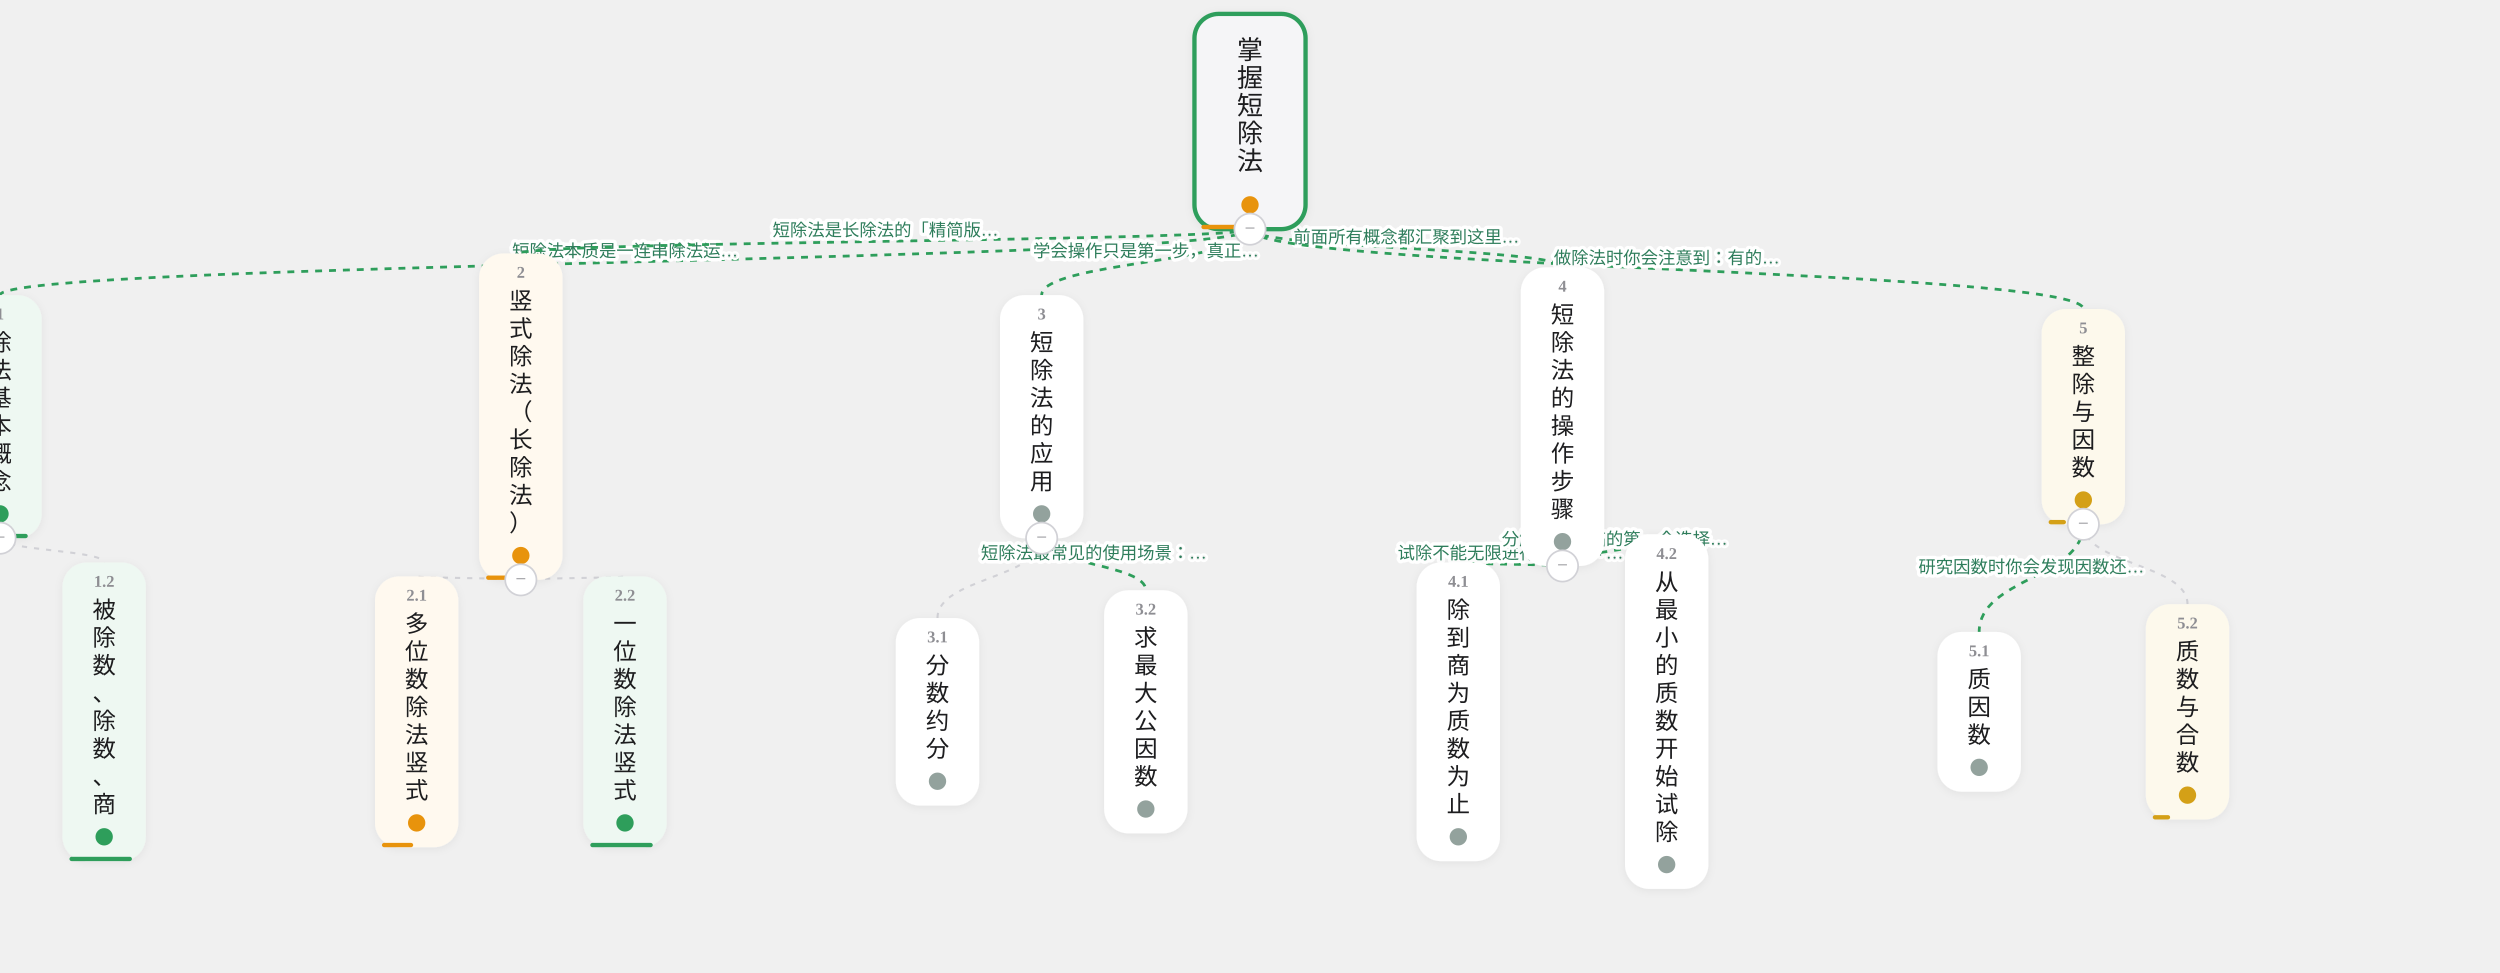
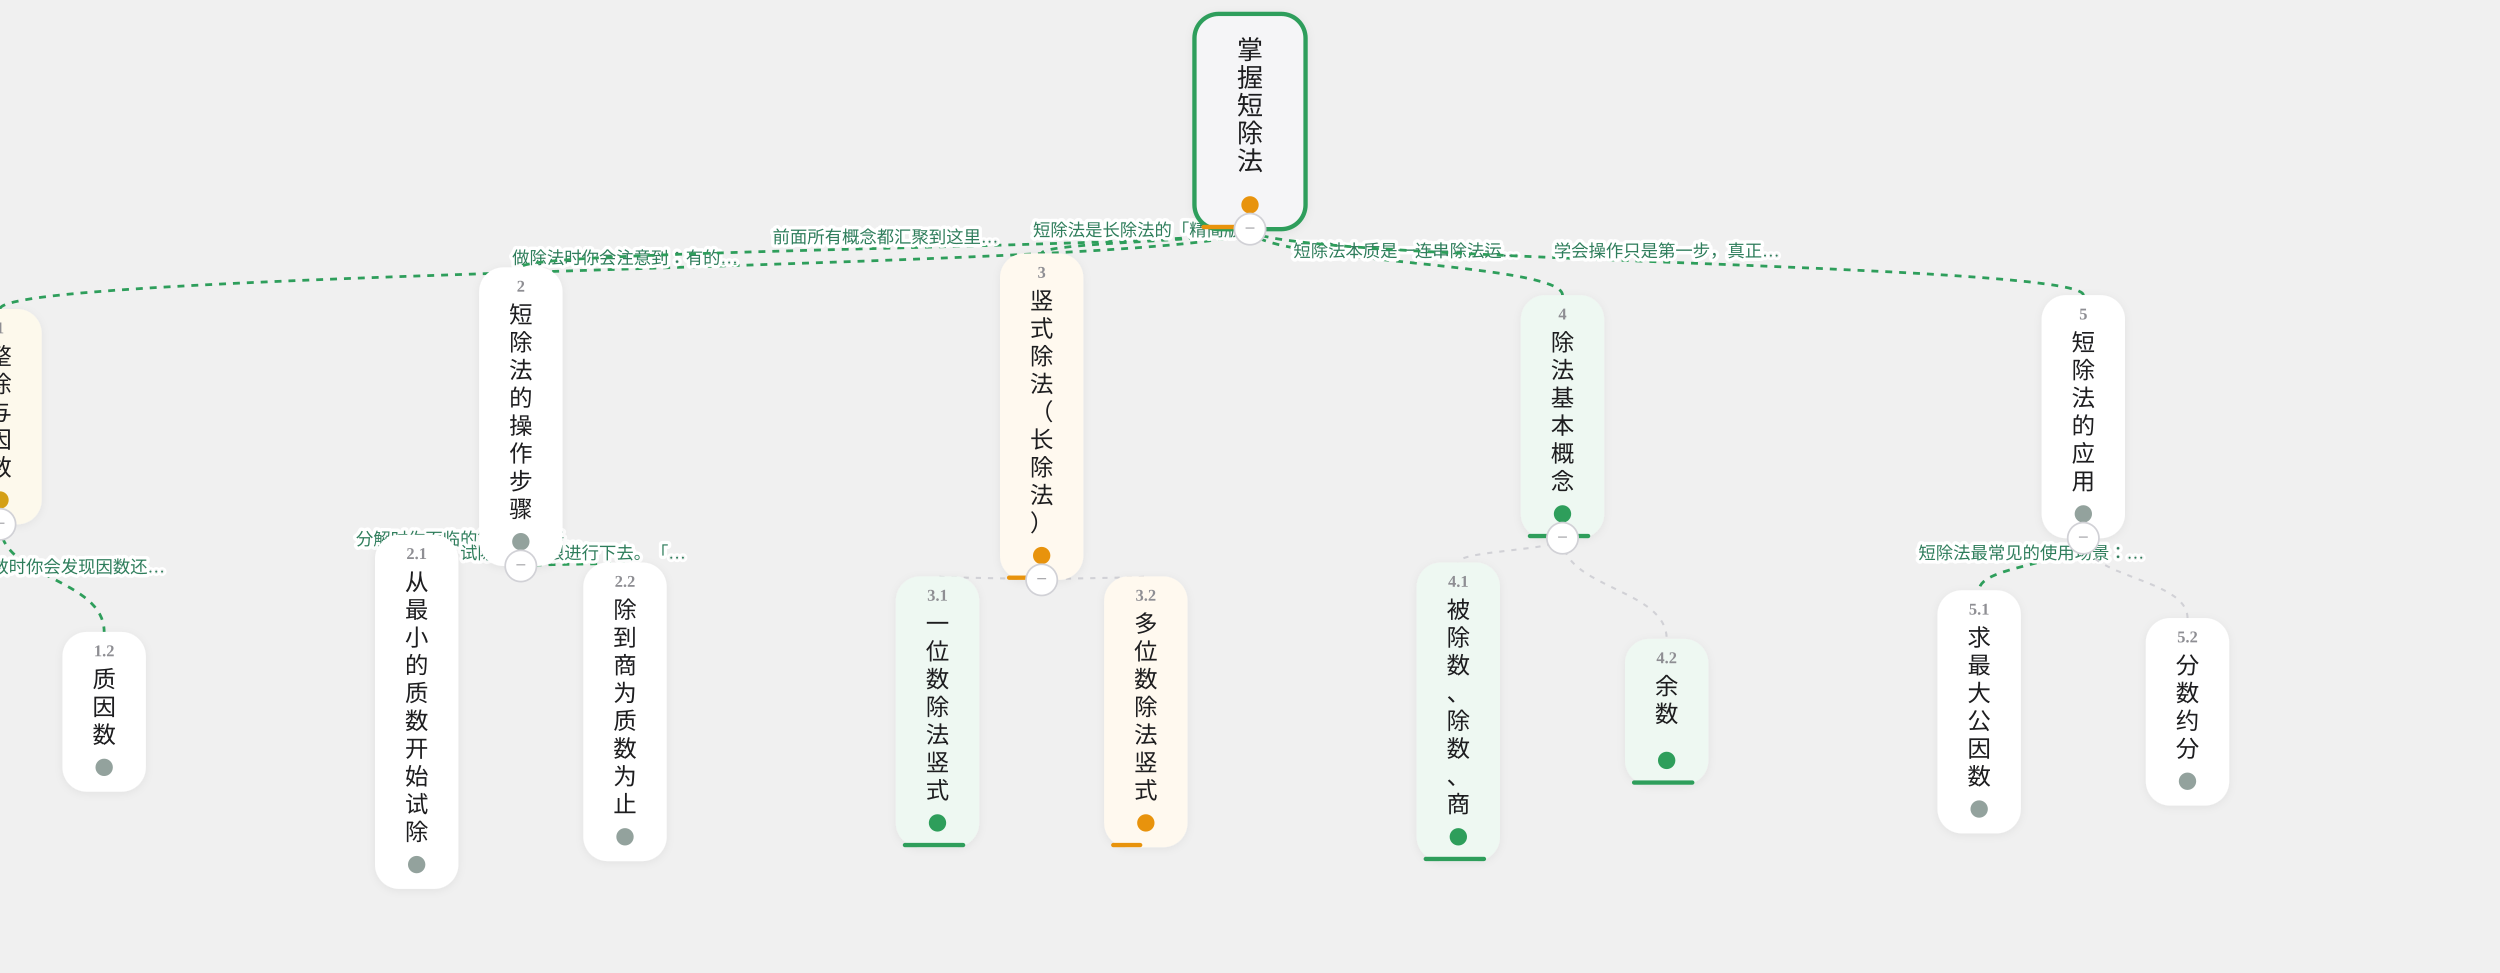
<svg xmlns="http://www.w3.org/2000/svg" id="s" viewBox="0 0 1440 560">
  <defs>
    <filter id="card-shadow" x="-40%" y="-40%" width="180%" height="180%">
      <feDropShadow dx="0" dy="1" stdDeviation="2.5" flood-color="#1e3c2d" flood-opacity="0.06" />
    </filter>
  </defs>
  <g class="zoom-group" transform="translate(840,70) scale(1)">
    <g class="content-group">
      <g class="links">
-         <path class="link lit" d="M-120,62C-120,81,-840,81,-840,100" fill="none" stroke="#2e9e5b" stroke-width="1.6" stroke-dasharray="4 4" />
-         <text class="edge-label" x="-480" y="78" text-anchor="middle" font-size="10" fill="#2e7d5b" paint-order="stroke" stroke="#ffffff" stroke-width="4" stroke-linejoin="round" style="cursor: pointer;">短除法本质是一连串除法运…</text>
-         <path class="link lit" d="M-120,62C-120,69,-540,69,-540,76" fill="none" stroke="#2e9e5b" stroke-width="1.6" stroke-dasharray="4 4" />
-         <text class="edge-label" x="-330" y="66" text-anchor="middle" font-size="10" fill="#2e7d5b" paint-order="stroke" stroke="#ffffff" stroke-width="4" stroke-linejoin="round" style="cursor: pointer;">短除法是长除法的「精简版…</text>
-         <path class="link lit" d="M-120,62C-120,81,-240,81,-240,100" fill="none" stroke="#2e9e5b" stroke-width="1.6" stroke-dasharray="4 4" />
-         <text class="edge-label" x="-180" y="78" text-anchor="middle" font-size="10" fill="#2e7d5b" paint-order="stroke" stroke="#ffffff" stroke-width="4" stroke-linejoin="round" style="cursor: pointer;">学会操作只是第一步，真正…</text>
-         <path class="link lit" d="M-120,62C-120,73,60,73,60,84" fill="none" stroke="#2e9e5b" stroke-width="1.6" stroke-dasharray="4 4" />
-         <text class="edge-label" x="-30" y="70" text-anchor="middle" font-size="10" fill="#2e7d5b" paint-order="stroke" stroke="#ffffff" stroke-width="4" stroke-linejoin="round" style="cursor: pointer;">前面所有概念都汇聚到这里…</text>
-         <path class="link lit" d="M-120,62C-120,85,360,85,360,108" fill="none" stroke="#2e9e5b" stroke-width="1.6" stroke-dasharray="4 4" />
-         <text class="edge-label" x="120" y="82" text-anchor="middle" font-size="10" fill="#2e7d5b" paint-order="stroke" stroke="#ffffff" stroke-width="4" stroke-linejoin="round" style="cursor: pointer;">做除法时你会注意到：有的…</text>
-         <path class="link" d="M-840,240C-840,269,-900,269,-900,298" fill="none" stroke="#d1d1d6" stroke-width="1.2" stroke-dasharray="3 4" />
-         <path class="link" d="M-840,240C-840,247,-780,247,-780,254" fill="none" stroke="#d1d1d6" stroke-width="1.2" stroke-dasharray="3 4" />
-         <path class="link" d="M-540,264C-540,263,-600,263,-600,262" fill="none" stroke="#d1d1d6" stroke-width="1.2" stroke-dasharray="3 4" />
-         <path class="link" d="M-540,264C-540,263,-480,263,-480,262" fill="none" stroke="#d1d1d6" stroke-width="1.2" stroke-dasharray="3 4" />
-         <path class="link" d="M-240,240C-240,263,-300,263,-300,286" fill="none" stroke="#d1d1d6" stroke-width="1.2" stroke-dasharray="3 4" />
-         <path class="link lit" d="M-240,240C-240,255,-180,255,-180,270" fill="none" stroke="#2e9e5b" stroke-width="1.6" stroke-dasharray="4 4" />
-         <text class="edge-label" x="-210" y="252" text-anchor="middle" font-size="10" fill="#2e7d5b" paint-order="stroke" stroke="#ffffff" stroke-width="4" stroke-linejoin="round" style="cursor: pointer;">短除法最常见的使用场景：…</text>
-         <path class="link lit" d="M60,256C60,255,0,255,0,254" fill="none" stroke="#2e9e5b" stroke-width="1.6" stroke-dasharray="4 4" />
-         <text class="edge-label" x="30" y="252" text-anchor="middle" font-size="10" fill="#2e7d5b" paint-order="stroke" stroke="#ffffff" stroke-width="4" stroke-linejoin="round" style="cursor: pointer;">试除不能无限进行下去。「…</text>
-         <path class="link lit" d="M60,256C60,247,120,247,120,238" fill="none" stroke="#2e9e5b" stroke-width="1.6" stroke-dasharray="4 4" />
-         <text class="edge-label" x="90" y="244" text-anchor="middle" font-size="10" fill="#2e7d5b" paint-order="stroke" stroke="#ffffff" stroke-width="4" stroke-linejoin="round" style="cursor: pointer;">分解时你面临的第一个选择…</text>
-         <path class="link lit" d="M360,232C360,263,300,263,300,294" fill="none" stroke="#2e9e5b" stroke-width="1.6" stroke-dasharray="4 4" />
-         <text class="edge-label" x="330" y="260" text-anchor="middle" font-size="10" fill="#2e7d5b" paint-order="stroke" stroke="#ffffff" stroke-width="4" stroke-linejoin="round" style="cursor: pointer;">研究因数时你会发现因数还…</text>
-         <path class="link" d="M360,232C360,255,420,255,420,278" fill="none" stroke="#d1d1d6" stroke-width="1.2" stroke-dasharray="3 4" />
+         <path class="link lit" d="M-120,62C-120,85,-840,85,-840,108" fill="none" stroke="#2e9e5b" stroke-width="1.6" stroke-dasharray="4 4" />
+         <text class="edge-label" x="-480" y="82" text-anchor="middle" font-size="10" fill="#2e7d5b" paint-order="stroke" stroke="#ffffff" stroke-width="4" stroke-linejoin="round" style="cursor: pointer;">做除法时你会注意到：有的…</text>
+         <path class="link lit" d="M-120,62C-120,73,-540,73,-540,84" fill="none" stroke="#2e9e5b" stroke-width="1.6" stroke-dasharray="4 4" />
+         <text class="edge-label" x="-330" y="70" text-anchor="middle" font-size="10" fill="#2e7d5b" paint-order="stroke" stroke="#ffffff" stroke-width="4" stroke-linejoin="round" style="cursor: pointer;">前面所有概念都汇聚到这里…</text>
+         <path class="link lit" d="M-120,62C-120,69,-240,69,-240,76" fill="none" stroke="#2e9e5b" stroke-width="1.6" stroke-dasharray="4 4" />
+         <text class="edge-label" x="-180" y="66" text-anchor="middle" font-size="10" fill="#2e7d5b" paint-order="stroke" stroke="#ffffff" stroke-width="4" stroke-linejoin="round" style="cursor: pointer;">短除法是长除法的「精简版…</text>
+         <path class="link lit" d="M-120,62C-120,81,60,81,60,100" fill="none" stroke="#2e9e5b" stroke-width="1.6" stroke-dasharray="4 4" />
+         <text class="edge-label" x="-30" y="78" text-anchor="middle" font-size="10" fill="#2e7d5b" paint-order="stroke" stroke="#ffffff" stroke-width="4" stroke-linejoin="round" style="cursor: pointer;">短除法本质是一连串除法运…</text>
+         <path class="link lit" d="M-120,62C-120,81,360,81,360,100" fill="none" stroke="#2e9e5b" stroke-width="1.6" stroke-dasharray="4 4" />
+         <text class="edge-label" x="120" y="78" text-anchor="middle" font-size="10" fill="#2e7d5b" paint-order="stroke" stroke="#ffffff" stroke-width="4" stroke-linejoin="round" style="cursor: pointer;">学会操作只是第一步，真正…</text>
+         <path class="link" d="M-840,232C-840,255,-900,255,-900,278" fill="none" stroke="#d1d1d6" stroke-width="1.2" stroke-dasharray="3 4" />
+         <path class="link lit" d="M-840,232C-840,263,-780,263,-780,294" fill="none" stroke="#2e9e5b" stroke-width="1.6" stroke-dasharray="4 4" />
+         <text class="edge-label" x="-810" y="260" text-anchor="middle" font-size="10" fill="#2e7d5b" paint-order="stroke" stroke="#ffffff" stroke-width="4" stroke-linejoin="round" style="cursor: pointer;">研究因数时你会发现因数还…</text>
+         <path class="link lit" d="M-540,256C-540,247,-600,247,-600,238" fill="none" stroke="#2e9e5b" stroke-width="1.6" stroke-dasharray="4 4" />
+         <text class="edge-label" x="-570" y="244" text-anchor="middle" font-size="10" fill="#2e7d5b" paint-order="stroke" stroke="#ffffff" stroke-width="4" stroke-linejoin="round" style="cursor: pointer;">分解时你面临的第一个选择…</text>
+         <path class="link lit" d="M-540,256C-540,255,-480,255,-480,254" fill="none" stroke="#2e9e5b" stroke-width="1.6" stroke-dasharray="4 4" />
+         <text class="edge-label" x="-510" y="252" text-anchor="middle" font-size="10" fill="#2e7d5b" paint-order="stroke" stroke="#ffffff" stroke-width="4" stroke-linejoin="round" style="cursor: pointer;">试除不能无限进行下去。「…</text>
+         <path class="link" d="M-240,264C-240,263,-300,263,-300,262" fill="none" stroke="#d1d1d6" stroke-width="1.2" stroke-dasharray="3 4" />
+         <path class="link" d="M-240,264C-240,263,-180,263,-180,262" fill="none" stroke="#d1d1d6" stroke-width="1.2" stroke-dasharray="3 4" />
+         <path class="link" d="M60,240C60,247,0,247,0,254" fill="none" stroke="#d1d1d6" stroke-width="1.2" stroke-dasharray="3 4" />
+         <path class="link" d="M60,240C60,269,120,269,120,298" fill="none" stroke="#d1d1d6" stroke-width="1.2" stroke-dasharray="3 4" />
+         <path class="link lit" d="M360,240C360,255,300,255,300,270" fill="none" stroke="#2e9e5b" stroke-width="1.6" stroke-dasharray="4 4" />
+         <text class="edge-label" x="330" y="252" text-anchor="middle" font-size="10" fill="#2e7d5b" paint-order="stroke" stroke="#ffffff" stroke-width="4" stroke-linejoin="round" style="cursor: pointer;">短除法最常见的使用场景：…</text>
+         <path class="link" d="M360,240C360,263,420,263,420,286" fill="none" stroke="#d1d1d6" stroke-width="1.2" stroke-dasharray="3 4" />
      </g>
      <g class="nodes">
        <g class="node" data-depth="0" transform="translate(-120,0)">
          <rect x="-32" y="-62" width="64" height="124" rx="14" fill="#f5f5f7" stroke="#2e9e5b" stroke-width="2.5" filter="url(#card-shadow)" style="cursor: pointer;" />
          <text x="0" y="-36" text-anchor="middle" font-size="15" font-weight="500" fill="#1d1d1f">掌</text>
          <text x="0" y="-20" text-anchor="middle" font-size="15" font-weight="500" fill="#1d1d1f">握</text>
          <text x="0" y="-4" text-anchor="middle" font-size="15" font-weight="500" fill="#1d1d1f">短</text>
          <text x="0" y="12" text-anchor="middle" font-size="15" font-weight="500" fill="#1d1d1f">除</text>
          <text x="0" y="28" text-anchor="middle" font-size="15" font-weight="500" fill="#1d1d1f">法</text>
          <circle class="state-dot" cx="0" cy="48" r="5" fill="#e8930c" />
          <rect class="mastery-bar" x="-28" y="59.5" width="25.2" height="2.5" rx="1.25" fill="#e8930c" />
          <circle class="collapse-toggle" cx="0" cy="62" r="9" fill="#ffffff" stroke="#d1d1d6" style="cursor: pointer;" />
          <text x="0" y="65" text-anchor="middle" font-size="11" fill="#8e8e93" style="cursor: pointer;">−</text>
        </g>
        <g class="node" data-depth="1" transform="translate(-840,170)">
-           <rect x="-24" y="-70" width="48" height="140" rx="14" fill="#eef8f2" stroke="none" stroke-width="0" filter="url(#card-shadow)" style="cursor: pointer;" />
-           <text x="0" y="-56" text-anchor="middle" font-size="9.5" font-weight="600" fill="#8e8e93">1</text>
+           <rect x="-24" y="-62" width="48" height="124" rx="14" fill="#fdf9ec" stroke="none" stroke-width="0" filter="url(#card-shadow)" style="cursor: pointer;" />
+           <text x="0" y="-48" text-anchor="middle" font-size="9.5" font-weight="600" fill="#8e8e93">1</text>
+           <text x="0" y="-30" text-anchor="middle" font-size="13.5" font-weight="500" fill="#1d1d1f">整</text>
+           <text x="0" y="-14" text-anchor="middle" font-size="13.5" font-weight="500" fill="#1d1d1f">除</text>
+           <text x="0" y="2" text-anchor="middle" font-size="13.5" font-weight="500" fill="#1d1d1f">与</text>
+           <text x="0" y="18" text-anchor="middle" font-size="13.5" font-weight="500" fill="#1d1d1f">因</text>
+           <text x="0" y="34" text-anchor="middle" font-size="13.5" font-weight="500" fill="#1d1d1f">数</text>
+           <circle class="state-dot" cx="0" cy="48" r="5" fill="#d4a017" />
+           <rect class="mastery-bar" x="-20" y="59.5" width="10" height="2.5" rx="1.25" fill="#d4a017" />
+           <circle class="collapse-toggle" cx="0" cy="62" r="9" fill="#ffffff" stroke="#d1d1d6" style="cursor: pointer;" />
+           <text x="0" y="65" text-anchor="middle" font-size="11" fill="#8e8e93" style="cursor: pointer;">−</text>
+         </g>
+         <g class="node" data-depth="1" transform="translate(-540,170)">
+           <rect x="-24" y="-86" width="48" height="172" rx="14" fill="#ffffff" stroke="none" stroke-width="0" filter="url(#card-shadow)" style="cursor: pointer;" />
+           <text x="0" y="-72" text-anchor="middle" font-size="9.5" font-weight="600" fill="#8e8e93">2</text>
+           <text x="0" y="-54" text-anchor="middle" font-size="13.5" font-weight="500" fill="#1d1d1f">短</text>
          <text x="0" y="-38" text-anchor="middle" font-size="13.5" font-weight="500" fill="#1d1d1f">除</text>
          <text x="0" y="-22" text-anchor="middle" font-size="13.5" font-weight="500" fill="#1d1d1f">法</text>
-           <text x="0" y="-6" text-anchor="middle" font-size="13.5" font-weight="500" fill="#1d1d1f">基</text>
-           <text x="0" y="10" text-anchor="middle" font-size="13.5" font-weight="500" fill="#1d1d1f">本</text>
-           <text x="0" y="26" text-anchor="middle" font-size="13.5" font-weight="500" fill="#1d1d1f">概</text>
-           <text x="0" y="42" text-anchor="middle" font-size="13.5" font-weight="500" fill="#1d1d1f">念</text>
-           <circle class="state-dot" cx="0" cy="56" r="5" fill="#2e9e5b" />
-           <rect class="mastery-bar" x="-20" y="67.5" width="36" height="2.5" rx="1.25" fill="#2e9e5b" />
-           <circle class="collapse-toggle" cx="0" cy="70" r="9" fill="#ffffff" stroke="#d1d1d6" style="cursor: pointer;" />
-           <text x="0" y="73" text-anchor="middle" font-size="11" fill="#8e8e93" style="cursor: pointer;">−</text>
-         </g>
-         <g class="node" data-depth="1" transform="translate(-540,170)">
+           <text x="0" y="-6" text-anchor="middle" font-size="13.5" font-weight="500" fill="#1d1d1f">的</text>
+           <text x="0" y="10" text-anchor="middle" font-size="13.5" font-weight="500" fill="#1d1d1f">操</text>
+           <text x="0" y="26" text-anchor="middle" font-size="13.5" font-weight="500" fill="#1d1d1f">作</text>
+           <text x="0" y="42" text-anchor="middle" font-size="13.5" font-weight="500" fill="#1d1d1f">步</text>
+           <text x="0" y="58" text-anchor="middle" font-size="13.5" font-weight="500" fill="#1d1d1f">骤</text>
+           <circle class="state-dot" cx="0" cy="72" r="5" fill="#93a29d" />
+           <rect class="mastery-bar" x="-20" y="83.5" width="0" height="2.5" rx="1.25" fill="#93a29d" />
+           <circle class="collapse-toggle" cx="0" cy="86" r="9" fill="#ffffff" stroke="#d1d1d6" style="cursor: pointer;" />
+           <text x="0" y="89" text-anchor="middle" font-size="11" fill="#8e8e93" style="cursor: pointer;">−</text>
+         </g>
+         <g class="node" data-depth="1" transform="translate(-240,170)">
          <rect x="-24" y="-94" width="48" height="188" rx="14" fill="#fff9ef" stroke="none" stroke-width="0" filter="url(#card-shadow)" style="cursor: pointer;" />
-           <text x="0" y="-80" text-anchor="middle" font-size="9.5" font-weight="600" fill="#8e8e93">2</text>
+           <text x="0" y="-80" text-anchor="middle" font-size="9.5" font-weight="600" fill="#8e8e93">3</text>
          <text x="0" y="-62" text-anchor="middle" font-size="13.5" font-weight="500" fill="#1d1d1f">竖</text>
          <text x="0" y="-46" text-anchor="middle" font-size="13.5" font-weight="500" fill="#1d1d1f">式</text>
          <text x="0" y="-30" text-anchor="middle" font-size="13.5" font-weight="500" fill="#1d1d1f">除</text>
          <text x="0" y="-14" text-anchor="middle" font-size="13.5" font-weight="500" fill="#1d1d1f">法</text>
          <text x="0" y="2" text-anchor="middle" font-size="13.5" font-weight="500" fill="#1d1d1f">（</text>
          <text x="0" y="18" text-anchor="middle" font-size="13.5" font-weight="500" fill="#1d1d1f">长</text>
          <text x="0" y="34" text-anchor="middle" font-size="13.5" font-weight="500" fill="#1d1d1f">除</text>
          <text x="0" y="50" text-anchor="middle" font-size="13.5" font-weight="500" fill="#1d1d1f">法</text>
          <text x="0" y="66" text-anchor="middle" font-size="13.5" font-weight="500" fill="#1d1d1f">）</text>
          <circle class="state-dot" cx="0" cy="80" r="5" fill="#e8930c" />
          <rect class="mastery-bar" x="-20" y="91.5" width="18" height="2.5" rx="1.25" fill="#e8930c" />
          <circle class="collapse-toggle" cx="0" cy="94" r="9" fill="#ffffff" stroke="#d1d1d6" style="cursor: pointer;" />
          <text x="0" y="97" text-anchor="middle" font-size="11" fill="#8e8e93" style="cursor: pointer;">−</text>
        </g>
-         <g class="node" data-depth="1" transform="translate(-240,170)">
+         <g class="node" data-depth="1" transform="translate(60,170)">
+           <rect x="-24" y="-70" width="48" height="140" rx="14" fill="#eef8f2" stroke="none" stroke-width="0" filter="url(#card-shadow)" style="cursor: pointer;" />
+           <text x="0" y="-56" text-anchor="middle" font-size="9.5" font-weight="600" fill="#8e8e93">4</text>
+           <text x="0" y="-38" text-anchor="middle" font-size="13.5" font-weight="500" fill="#1d1d1f">除</text>
+           <text x="0" y="-22" text-anchor="middle" font-size="13.5" font-weight="500" fill="#1d1d1f">法</text>
+           <text x="0" y="-6" text-anchor="middle" font-size="13.5" font-weight="500" fill="#1d1d1f">基</text>
+           <text x="0" y="10" text-anchor="middle" font-size="13.5" font-weight="500" fill="#1d1d1f">本</text>
+           <text x="0" y="26" text-anchor="middle" font-size="13.5" font-weight="500" fill="#1d1d1f">概</text>
+           <text x="0" y="42" text-anchor="middle" font-size="13.5" font-weight="500" fill="#1d1d1f">念</text>
+           <circle class="state-dot" cx="0" cy="56" r="5" fill="#2e9e5b" />
+           <rect class="mastery-bar" x="-20" y="67.5" width="36" height="2.5" rx="1.25" fill="#2e9e5b" />
+           <circle class="collapse-toggle" cx="0" cy="70" r="9" fill="#ffffff" stroke="#d1d1d6" style="cursor: pointer;" />
+           <text x="0" y="73" text-anchor="middle" font-size="11" fill="#8e8e93" style="cursor: pointer;">−</text>
+         </g>
+         <g class="node" data-depth="1" transform="translate(360,170)">
          <rect x="-24" y="-70" width="48" height="140" rx="14" fill="#ffffff" stroke="none" stroke-width="0" filter="url(#card-shadow)" style="cursor: pointer;" />
-           <text x="0" y="-56" text-anchor="middle" font-size="9.5" font-weight="600" fill="#8e8e93">3</text>
+           <text x="0" y="-56" text-anchor="middle" font-size="9.5" font-weight="600" fill="#8e8e93">5</text>
          <text x="0" y="-38" text-anchor="middle" font-size="13.5" font-weight="500" fill="#1d1d1f">短</text>
          <text x="0" y="-22" text-anchor="middle" font-size="13.5" font-weight="500" fill="#1d1d1f">除</text>
          <text x="0" y="-6" text-anchor="middle" font-size="13.5" font-weight="500" fill="#1d1d1f">法</text>
          <text x="0" y="10" text-anchor="middle" font-size="13.5" font-weight="500" fill="#1d1d1f">的</text>
          <text x="0" y="26" text-anchor="middle" font-size="13.5" font-weight="500" fill="#1d1d1f">应</text>
          <text x="0" y="42" text-anchor="middle" font-size="13.5" font-weight="500" fill="#1d1d1f">用</text>
          <circle class="state-dot" cx="0" cy="56" r="5" fill="#93a29d" />
          <rect class="mastery-bar" x="-20" y="67.5" width="0" height="2.5" rx="1.25" fill="#93a29d" />
          <circle class="collapse-toggle" cx="0" cy="70" r="9" fill="#ffffff" stroke="#d1d1d6" style="cursor: pointer;" />
          <text x="0" y="73" text-anchor="middle" font-size="11" fill="#8e8e93" style="cursor: pointer;">−</text>
        </g>
-         <g class="node" data-depth="1" transform="translate(60,170)">
-           <rect x="-24" y="-86" width="48" height="172" rx="14" fill="#ffffff" stroke="none" stroke-width="0" filter="url(#card-shadow)" style="cursor: pointer;" />
-           <text x="0" y="-72" text-anchor="middle" font-size="9.5" font-weight="600" fill="#8e8e93">4</text>
-           <text x="0" y="-54" text-anchor="middle" font-size="13.5" font-weight="500" fill="#1d1d1f">短</text>
-           <text x="0" y="-38" text-anchor="middle" font-size="13.5" font-weight="500" fill="#1d1d1f">除</text>
-           <text x="0" y="-22" text-anchor="middle" font-size="13.5" font-weight="500" fill="#1d1d1f">法</text>
-           <text x="0" y="-6" text-anchor="middle" font-size="13.5" font-weight="500" fill="#1d1d1f">的</text>
-           <text x="0" y="10" text-anchor="middle" font-size="13.5" font-weight="500" fill="#1d1d1f">操</text>
-           <text x="0" y="26" text-anchor="middle" font-size="13.5" font-weight="500" fill="#1d1d1f">作</text>
-           <text x="0" y="42" text-anchor="middle" font-size="13.5" font-weight="500" fill="#1d1d1f">步</text>
-           <text x="0" y="58" text-anchor="middle" font-size="13.5" font-weight="500" fill="#1d1d1f">骤</text>
-           <circle class="state-dot" cx="0" cy="72" r="5" fill="#93a29d" />
-           <rect class="mastery-bar" x="-20" y="83.5" width="0" height="2.5" rx="1.25" fill="#93a29d" />
-           <circle class="collapse-toggle" cx="0" cy="86" r="9" fill="#ffffff" stroke="#d1d1d6" style="cursor: pointer;" />
-           <text x="0" y="89" text-anchor="middle" font-size="11" fill="#8e8e93" style="cursor: pointer;">−</text>
-         </g>
-         <g class="node" data-depth="1" transform="translate(360,170)">
+         <g class="node" data-depth="2" transform="translate(-900,340)">
          <rect x="-24" y="-62" width="48" height="124" rx="14" fill="#fdf9ec" stroke="none" stroke-width="0" filter="url(#card-shadow)" style="cursor: pointer;" />
-           <text x="0" y="-48" text-anchor="middle" font-size="9.5" font-weight="600" fill="#8e8e93">5</text>
-           <text x="0" y="-30" text-anchor="middle" font-size="13.5" font-weight="500" fill="#1d1d1f">整</text>
-           <text x="0" y="-14" text-anchor="middle" font-size="13.5" font-weight="500" fill="#1d1d1f">除</text>
+           <text x="0" y="-48" text-anchor="middle" font-size="9.5" font-weight="600" fill="#8e8e93">1.1</text>
+           <text x="0" y="-30" text-anchor="middle" font-size="13.5" font-weight="500" fill="#1d1d1f">质</text>
+           <text x="0" y="-14" text-anchor="middle" font-size="13.5" font-weight="500" fill="#1d1d1f">数</text>
          <text x="0" y="2" text-anchor="middle" font-size="13.5" font-weight="500" fill="#1d1d1f">与</text>
-           <text x="0" y="18" text-anchor="middle" font-size="13.5" font-weight="500" fill="#1d1d1f">因</text>
+           <text x="0" y="18" text-anchor="middle" font-size="13.5" font-weight="500" fill="#1d1d1f">合</text>
          <text x="0" y="34" text-anchor="middle" font-size="13.5" font-weight="500" fill="#1d1d1f">数</text>
          <circle class="state-dot" cx="0" cy="48" r="5" fill="#d4a017" />
          <rect class="mastery-bar" x="-20" y="59.5" width="10" height="2.5" rx="1.25" fill="#d4a017" />
-           <circle class="collapse-toggle" cx="0" cy="62" r="9" fill="#ffffff" stroke="#d1d1d6" style="cursor: pointer;" />
-           <text x="0" y="65" text-anchor="middle" font-size="11" fill="#8e8e93" style="cursor: pointer;">−</text>
-         </g>
-         <g class="node" data-depth="2" transform="translate(-900,340)">
-           <rect x="-24" y="-42" width="48" height="84" rx="14" fill="#eef8f2" stroke="none" stroke-width="0" filter="url(#card-shadow)" style="cursor: pointer;" />
-           <text x="0" y="-28" text-anchor="middle" font-size="9.5" font-weight="600" fill="#8e8e93">1.1</text>
-           <text x="0" y="-10" text-anchor="middle" font-size="13.5" font-weight="500" fill="#1d1d1f">余</text>
-           <text x="0" y="6" text-anchor="middle" font-size="13.5" font-weight="500" fill="#1d1d1f">数</text>
-           <circle class="state-dot" cx="0" cy="28" r="5" fill="#2e9e5b" />
-           <rect class="mastery-bar" x="-20" y="39.5" width="36" height="2.5" rx="1.25" fill="#2e9e5b" />
        </g>
        <g class="node" data-depth="2" transform="translate(-780,340)">
-           <rect x="-24" y="-86" width="48" height="172" rx="14" fill="#eef8f2" stroke="none" stroke-width="0" filter="url(#card-shadow)" style="cursor: pointer;" />
-           <text x="0" y="-72" text-anchor="middle" font-size="9.5" font-weight="600" fill="#8e8e93">1.2</text>
-           <text x="0" y="-54" text-anchor="middle" font-size="13.5" font-weight="500" fill="#1d1d1f">被</text>
-           <text x="0" y="-38" text-anchor="middle" font-size="13.5" font-weight="500" fill="#1d1d1f">除</text>
-           <text x="0" y="-22" text-anchor="middle" font-size="13.5" font-weight="500" fill="#1d1d1f">数</text>
-           <text x="0" y="-6" text-anchor="middle" font-size="13.5" font-weight="500" fill="#1d1d1f">、</text>
-           <text x="0" y="10" text-anchor="middle" font-size="13.5" font-weight="500" fill="#1d1d1f">除</text>
-           <text x="0" y="26" text-anchor="middle" font-size="13.5" font-weight="500" fill="#1d1d1f">数</text>
-           <text x="0" y="42" text-anchor="middle" font-size="13.5" font-weight="500" fill="#1d1d1f">、</text>
-           <text x="0" y="58" text-anchor="middle" font-size="13.5" font-weight="500" fill="#1d1d1f">商</text>
-           <circle class="state-dot" cx="0" cy="72" r="5" fill="#2e9e5b" />
-           <rect class="mastery-bar" x="-20" y="83.5" width="36" height="2.5" rx="1.25" fill="#2e9e5b" />
+           <rect x="-24" y="-46" width="48" height="92" rx="14" fill="#ffffff" stroke="none" stroke-width="0" filter="url(#card-shadow)" style="cursor: pointer;" />
+           <text x="0" y="-32" text-anchor="middle" font-size="9.5" font-weight="600" fill="#8e8e93">1.2</text>
+           <text x="0" y="-14" text-anchor="middle" font-size="13.5" font-weight="500" fill="#1d1d1f">质</text>
+           <text x="0" y="2" text-anchor="middle" font-size="13.5" font-weight="500" fill="#1d1d1f">因</text>
+           <text x="0" y="18" text-anchor="middle" font-size="13.5" font-weight="500" fill="#1d1d1f">数</text>
+           <circle class="state-dot" cx="0" cy="32" r="5" fill="#93a29d" />
+           <rect class="mastery-bar" x="-20" y="43.5" width="0" height="2.5" rx="1.25" fill="#93a29d" />
        </g>
        <g class="node" data-depth="2" transform="translate(-600,340)">
-           <rect x="-24" y="-78" width="48" height="156" rx="14" fill="#fff9ef" stroke="none" stroke-width="0" filter="url(#card-shadow)" style="cursor: pointer;" />
-           <text x="0" y="-64" text-anchor="middle" font-size="9.5" font-weight="600" fill="#8e8e93">2.1</text>
-           <text x="0" y="-46" text-anchor="middle" font-size="13.5" font-weight="500" fill="#1d1d1f">多</text>
-           <text x="0" y="-30" text-anchor="middle" font-size="13.5" font-weight="500" fill="#1d1d1f">位</text>
-           <text x="0" y="-14" text-anchor="middle" font-size="13.5" font-weight="500" fill="#1d1d1f">数</text>
-           <text x="0" y="2" text-anchor="middle" font-size="13.5" font-weight="500" fill="#1d1d1f">除</text>
-           <text x="0" y="18" text-anchor="middle" font-size="13.5" font-weight="500" fill="#1d1d1f">法</text>
-           <text x="0" y="34" text-anchor="middle" font-size="13.5" font-weight="500" fill="#1d1d1f">竖</text>
-           <text x="0" y="50" text-anchor="middle" font-size="13.5" font-weight="500" fill="#1d1d1f">式</text>
-           <circle class="state-dot" cx="0" cy="64" r="5" fill="#e8930c" />
-           <rect class="mastery-bar" x="-20" y="75.5" width="18" height="2.5" rx="1.25" fill="#e8930c" />
-         </g>
-         <g class="node" data-depth="2" transform="translate(-480,340)">
-           <rect x="-24" y="-78" width="48" height="156" rx="14" fill="#eef8f2" stroke="none" stroke-width="0" filter="url(#card-shadow)" style="cursor: pointer;" />
-           <text x="0" y="-64" text-anchor="middle" font-size="9.5" font-weight="600" fill="#8e8e93">2.2</text>
-           <text x="0" y="-46" text-anchor="middle" font-size="13.5" font-weight="500" fill="#1d1d1f">一</text>
-           <text x="0" y="-30" text-anchor="middle" font-size="13.5" font-weight="500" fill="#1d1d1f">位</text>
-           <text x="0" y="-14" text-anchor="middle" font-size="13.5" font-weight="500" fill="#1d1d1f">数</text>
-           <text x="0" y="2" text-anchor="middle" font-size="13.5" font-weight="500" fill="#1d1d1f">除</text>
-           <text x="0" y="18" text-anchor="middle" font-size="13.5" font-weight="500" fill="#1d1d1f">法</text>
-           <text x="0" y="34" text-anchor="middle" font-size="13.5" font-weight="500" fill="#1d1d1f">竖</text>
-           <text x="0" y="50" text-anchor="middle" font-size="13.5" font-weight="500" fill="#1d1d1f">式</text>
-           <circle class="state-dot" cx="0" cy="64" r="5" fill="#2e9e5b" />
-           <rect class="mastery-bar" x="-20" y="75.5" width="36" height="2.5" rx="1.25" fill="#2e9e5b" />
-         </g>
-         <g class="node" data-depth="2" transform="translate(-300,340)">
-           <rect x="-24" y="-54" width="48" height="108" rx="14" fill="#ffffff" stroke="none" stroke-width="0" filter="url(#card-shadow)" style="cursor: pointer;" />
-           <text x="0" y="-40" text-anchor="middle" font-size="9.5" font-weight="600" fill="#8e8e93">3.1</text>
-           <text x="0" y="-22" text-anchor="middle" font-size="13.5" font-weight="500" fill="#1d1d1f">分</text>
-           <text x="0" y="-6" text-anchor="middle" font-size="13.5" font-weight="500" fill="#1d1d1f">数</text>
-           <text x="0" y="10" text-anchor="middle" font-size="13.5" font-weight="500" fill="#1d1d1f">约</text>
-           <text x="0" y="26" text-anchor="middle" font-size="13.5" font-weight="500" fill="#1d1d1f">分</text>
-           <circle class="state-dot" cx="0" cy="40" r="5" fill="#93a29d" />
-           <rect class="mastery-bar" x="-20" y="51.5" width="0" height="2.5" rx="1.25" fill="#93a29d" />
-         </g>
-         <g class="node" data-depth="2" transform="translate(-180,340)">
-           <rect x="-24" y="-70" width="48" height="140" rx="14" fill="#ffffff" stroke="none" stroke-width="0" filter="url(#card-shadow)" style="cursor: pointer;" />
-           <text x="0" y="-56" text-anchor="middle" font-size="9.5" font-weight="600" fill="#8e8e93">3.2</text>
-           <text x="0" y="-38" text-anchor="middle" font-size="13.5" font-weight="500" fill="#1d1d1f">求</text>
-           <text x="0" y="-22" text-anchor="middle" font-size="13.5" font-weight="500" fill="#1d1d1f">最</text>
-           <text x="0" y="-6" text-anchor="middle" font-size="13.5" font-weight="500" fill="#1d1d1f">大</text>
-           <text x="0" y="10" text-anchor="middle" font-size="13.5" font-weight="500" fill="#1d1d1f">公</text>
-           <text x="0" y="26" text-anchor="middle" font-size="13.5" font-weight="500" fill="#1d1d1f">因</text>
-           <text x="0" y="42" text-anchor="middle" font-size="13.5" font-weight="500" fill="#1d1d1f">数</text>
-           <circle class="state-dot" cx="0" cy="56" r="5" fill="#93a29d" />
-           <rect class="mastery-bar" x="-20" y="67.5" width="0" height="2.5" rx="1.25" fill="#93a29d" />
-         </g>
-         <g class="node" data-depth="2" transform="translate(0,340)">
-           <rect x="-24" y="-86" width="48" height="172" rx="14" fill="#ffffff" stroke="none" stroke-width="0" filter="url(#card-shadow)" style="cursor: pointer;" />
-           <text x="0" y="-72" text-anchor="middle" font-size="9.5" font-weight="600" fill="#8e8e93">4.1</text>
-           <text x="0" y="-54" text-anchor="middle" font-size="13.5" font-weight="500" fill="#1d1d1f">除</text>
-           <text x="0" y="-38" text-anchor="middle" font-size="13.5" font-weight="500" fill="#1d1d1f">到</text>
-           <text x="0" y="-22" text-anchor="middle" font-size="13.5" font-weight="500" fill="#1d1d1f">商</text>
-           <text x="0" y="-6" text-anchor="middle" font-size="13.5" font-weight="500" fill="#1d1d1f">为</text>
-           <text x="0" y="10" text-anchor="middle" font-size="13.5" font-weight="500" fill="#1d1d1f">质</text>
-           <text x="0" y="26" text-anchor="middle" font-size="13.5" font-weight="500" fill="#1d1d1f">数</text>
-           <text x="0" y="42" text-anchor="middle" font-size="13.5" font-weight="500" fill="#1d1d1f">为</text>
-           <text x="0" y="58" text-anchor="middle" font-size="13.5" font-weight="500" fill="#1d1d1f">止</text>
-           <circle class="state-dot" cx="0" cy="72" r="5" fill="#93a29d" />
-           <rect class="mastery-bar" x="-20" y="83.5" width="0" height="2.5" rx="1.25" fill="#93a29d" />
-         </g>
-         <g class="node" data-depth="2" transform="translate(120,340)">
          <rect x="-24" y="-102" width="48" height="204" rx="14" fill="#ffffff" stroke="none" stroke-width="0" filter="url(#card-shadow)" style="cursor: pointer;" />
-           <text x="0" y="-88" text-anchor="middle" font-size="9.5" font-weight="600" fill="#8e8e93">4.2</text>
+           <text x="0" y="-88" text-anchor="middle" font-size="9.5" font-weight="600" fill="#8e8e93">2.1</text>
          <text x="0" y="-70" text-anchor="middle" font-size="13.5" font-weight="500" fill="#1d1d1f">从</text>
          <text x="0" y="-54" text-anchor="middle" font-size="13.5" font-weight="500" fill="#1d1d1f">最</text>
          <text x="0" y="-38" text-anchor="middle" font-size="13.5" font-weight="500" fill="#1d1d1f">小</text>
          <text x="0" y="-22" text-anchor="middle" font-size="13.5" font-weight="500" fill="#1d1d1f">的</text>
          <text x="0" y="-6" text-anchor="middle" font-size="13.5" font-weight="500" fill="#1d1d1f">质</text>
          <text x="0" y="10" text-anchor="middle" font-size="13.5" font-weight="500" fill="#1d1d1f">数</text>
          <text x="0" y="26" text-anchor="middle" font-size="13.5" font-weight="500" fill="#1d1d1f">开</text>
          <text x="0" y="42" text-anchor="middle" font-size="13.5" font-weight="500" fill="#1d1d1f">始</text>
          <text x="0" y="58" text-anchor="middle" font-size="13.5" font-weight="500" fill="#1d1d1f">试</text>
          <text x="0" y="74" text-anchor="middle" font-size="13.5" font-weight="500" fill="#1d1d1f">除</text>
          <circle class="state-dot" cx="0" cy="88" r="5" fill="#93a29d" />
          <rect class="mastery-bar" x="-20" y="99.5" width="0" height="2.5" rx="1.25" fill="#93a29d" />
        </g>
+         <g class="node" data-depth="2" transform="translate(-480,340)">
+           <rect x="-24" y="-86" width="48" height="172" rx="14" fill="#ffffff" stroke="none" stroke-width="0" filter="url(#card-shadow)" style="cursor: pointer;" />
+           <text x="0" y="-72" text-anchor="middle" font-size="9.5" font-weight="600" fill="#8e8e93">2.2</text>
+           <text x="0" y="-54" text-anchor="middle" font-size="13.5" font-weight="500" fill="#1d1d1f">除</text>
+           <text x="0" y="-38" text-anchor="middle" font-size="13.5" font-weight="500" fill="#1d1d1f">到</text>
+           <text x="0" y="-22" text-anchor="middle" font-size="13.5" font-weight="500" fill="#1d1d1f">商</text>
+           <text x="0" y="-6" text-anchor="middle" font-size="13.5" font-weight="500" fill="#1d1d1f">为</text>
+           <text x="0" y="10" text-anchor="middle" font-size="13.5" font-weight="500" fill="#1d1d1f">质</text>
+           <text x="0" y="26" text-anchor="middle" font-size="13.5" font-weight="500" fill="#1d1d1f">数</text>
+           <text x="0" y="42" text-anchor="middle" font-size="13.5" font-weight="500" fill="#1d1d1f">为</text>
+           <text x="0" y="58" text-anchor="middle" font-size="13.5" font-weight="500" fill="#1d1d1f">止</text>
+           <circle class="state-dot" cx="0" cy="72" r="5" fill="#93a29d" />
+           <rect class="mastery-bar" x="-20" y="83.5" width="0" height="2.5" rx="1.25" fill="#93a29d" />
+         </g>
+         <g class="node" data-depth="2" transform="translate(-300,340)">
+           <rect x="-24" y="-78" width="48" height="156" rx="14" fill="#eef8f2" stroke="none" stroke-width="0" filter="url(#card-shadow)" style="cursor: pointer;" />
+           <text x="0" y="-64" text-anchor="middle" font-size="9.5" font-weight="600" fill="#8e8e93">3.1</text>
+           <text x="0" y="-46" text-anchor="middle" font-size="13.5" font-weight="500" fill="#1d1d1f">一</text>
+           <text x="0" y="-30" text-anchor="middle" font-size="13.5" font-weight="500" fill="#1d1d1f">位</text>
+           <text x="0" y="-14" text-anchor="middle" font-size="13.5" font-weight="500" fill="#1d1d1f">数</text>
+           <text x="0" y="2" text-anchor="middle" font-size="13.5" font-weight="500" fill="#1d1d1f">除</text>
+           <text x="0" y="18" text-anchor="middle" font-size="13.5" font-weight="500" fill="#1d1d1f">法</text>
+           <text x="0" y="34" text-anchor="middle" font-size="13.5" font-weight="500" fill="#1d1d1f">竖</text>
+           <text x="0" y="50" text-anchor="middle" font-size="13.5" font-weight="500" fill="#1d1d1f">式</text>
+           <circle class="state-dot" cx="0" cy="64" r="5" fill="#2e9e5b" />
+           <rect class="mastery-bar" x="-20" y="75.5" width="36" height="2.5" rx="1.25" fill="#2e9e5b" />
+         </g>
+         <g class="node" data-depth="2" transform="translate(-180,340)">
+           <rect x="-24" y="-78" width="48" height="156" rx="14" fill="#fff9ef" stroke="none" stroke-width="0" filter="url(#card-shadow)" style="cursor: pointer;" />
+           <text x="0" y="-64" text-anchor="middle" font-size="9.5" font-weight="600" fill="#8e8e93">3.2</text>
+           <text x="0" y="-46" text-anchor="middle" font-size="13.5" font-weight="500" fill="#1d1d1f">多</text>
+           <text x="0" y="-30" text-anchor="middle" font-size="13.5" font-weight="500" fill="#1d1d1f">位</text>
+           <text x="0" y="-14" text-anchor="middle" font-size="13.5" font-weight="500" fill="#1d1d1f">数</text>
+           <text x="0" y="2" text-anchor="middle" font-size="13.5" font-weight="500" fill="#1d1d1f">除</text>
+           <text x="0" y="18" text-anchor="middle" font-size="13.5" font-weight="500" fill="#1d1d1f">法</text>
+           <text x="0" y="34" text-anchor="middle" font-size="13.5" font-weight="500" fill="#1d1d1f">竖</text>
+           <text x="0" y="50" text-anchor="middle" font-size="13.5" font-weight="500" fill="#1d1d1f">式</text>
+           <circle class="state-dot" cx="0" cy="64" r="5" fill="#e8930c" />
+           <rect class="mastery-bar" x="-20" y="75.5" width="18" height="2.5" rx="1.25" fill="#e8930c" />
+         </g>
+         <g class="node" data-depth="2" transform="translate(0,340)">
+           <rect x="-24" y="-86" width="48" height="172" rx="14" fill="#eef8f2" stroke="none" stroke-width="0" filter="url(#card-shadow)" style="cursor: pointer;" />
+           <text x="0" y="-72" text-anchor="middle" font-size="9.5" font-weight="600" fill="#8e8e93">4.1</text>
+           <text x="0" y="-54" text-anchor="middle" font-size="13.5" font-weight="500" fill="#1d1d1f">被</text>
+           <text x="0" y="-38" text-anchor="middle" font-size="13.5" font-weight="500" fill="#1d1d1f">除</text>
+           <text x="0" y="-22" text-anchor="middle" font-size="13.5" font-weight="500" fill="#1d1d1f">数</text>
+           <text x="0" y="-6" text-anchor="middle" font-size="13.5" font-weight="500" fill="#1d1d1f">、</text>
+           <text x="0" y="10" text-anchor="middle" font-size="13.5" font-weight="500" fill="#1d1d1f">除</text>
+           <text x="0" y="26" text-anchor="middle" font-size="13.5" font-weight="500" fill="#1d1d1f">数</text>
+           <text x="0" y="42" text-anchor="middle" font-size="13.5" font-weight="500" fill="#1d1d1f">、</text>
+           <text x="0" y="58" text-anchor="middle" font-size="13.5" font-weight="500" fill="#1d1d1f">商</text>
+           <circle class="state-dot" cx="0" cy="72" r="5" fill="#2e9e5b" />
+           <rect class="mastery-bar" x="-20" y="83.5" width="36" height="2.5" rx="1.25" fill="#2e9e5b" />
+         </g>
+         <g class="node" data-depth="2" transform="translate(120,340)">
+           <rect x="-24" y="-42" width="48" height="84" rx="14" fill="#eef8f2" stroke="none" stroke-width="0" filter="url(#card-shadow)" style="cursor: pointer;" />
+           <text x="0" y="-28" text-anchor="middle" font-size="9.5" font-weight="600" fill="#8e8e93">4.2</text>
+           <text x="0" y="-10" text-anchor="middle" font-size="13.5" font-weight="500" fill="#1d1d1f">余</text>
+           <text x="0" y="6" text-anchor="middle" font-size="13.5" font-weight="500" fill="#1d1d1f">数</text>
+           <circle class="state-dot" cx="0" cy="28" r="5" fill="#2e9e5b" />
+           <rect class="mastery-bar" x="-20" y="39.5" width="36" height="2.5" rx="1.25" fill="#2e9e5b" />
+         </g>
        <g class="node" data-depth="2" transform="translate(300,340)">
-           <rect x="-24" y="-46" width="48" height="92" rx="14" fill="#ffffff" stroke="none" stroke-width="0" filter="url(#card-shadow)" style="cursor: pointer;" />
-           <text x="0" y="-32" text-anchor="middle" font-size="9.5" font-weight="600" fill="#8e8e93">5.1</text>
-           <text x="0" y="-14" text-anchor="middle" font-size="13.5" font-weight="500" fill="#1d1d1f">质</text>
-           <text x="0" y="2" text-anchor="middle" font-size="13.5" font-weight="500" fill="#1d1d1f">因</text>
-           <text x="0" y="18" text-anchor="middle" font-size="13.5" font-weight="500" fill="#1d1d1f">数</text>
-           <circle class="state-dot" cx="0" cy="32" r="5" fill="#93a29d" />
-           <rect class="mastery-bar" x="-20" y="43.5" width="0" height="2.5" rx="1.25" fill="#93a29d" />
+           <rect x="-24" y="-70" width="48" height="140" rx="14" fill="#ffffff" stroke="none" stroke-width="0" filter="url(#card-shadow)" style="cursor: pointer;" />
+           <text x="0" y="-56" text-anchor="middle" font-size="9.5" font-weight="600" fill="#8e8e93">5.1</text>
+           <text x="0" y="-38" text-anchor="middle" font-size="13.5" font-weight="500" fill="#1d1d1f">求</text>
+           <text x="0" y="-22" text-anchor="middle" font-size="13.5" font-weight="500" fill="#1d1d1f">最</text>
+           <text x="0" y="-6" text-anchor="middle" font-size="13.5" font-weight="500" fill="#1d1d1f">大</text>
+           <text x="0" y="10" text-anchor="middle" font-size="13.5" font-weight="500" fill="#1d1d1f">公</text>
+           <text x="0" y="26" text-anchor="middle" font-size="13.5" font-weight="500" fill="#1d1d1f">因</text>
+           <text x="0" y="42" text-anchor="middle" font-size="13.5" font-weight="500" fill="#1d1d1f">数</text>
+           <circle class="state-dot" cx="0" cy="56" r="5" fill="#93a29d" />
+           <rect class="mastery-bar" x="-20" y="67.5" width="0" height="2.5" rx="1.25" fill="#93a29d" />
        </g>
        <g class="node" data-depth="2" transform="translate(420,340)">
-           <rect x="-24" y="-62" width="48" height="124" rx="14" fill="#fdf9ec" stroke="none" stroke-width="0" filter="url(#card-shadow)" style="cursor: pointer;" />
-           <text x="0" y="-48" text-anchor="middle" font-size="9.5" font-weight="600" fill="#8e8e93">5.2</text>
-           <text x="0" y="-30" text-anchor="middle" font-size="13.5" font-weight="500" fill="#1d1d1f">质</text>
-           <text x="0" y="-14" text-anchor="middle" font-size="13.5" font-weight="500" fill="#1d1d1f">数</text>
-           <text x="0" y="2" text-anchor="middle" font-size="13.5" font-weight="500" fill="#1d1d1f">与</text>
-           <text x="0" y="18" text-anchor="middle" font-size="13.5" font-weight="500" fill="#1d1d1f">合</text>
-           <text x="0" y="34" text-anchor="middle" font-size="13.5" font-weight="500" fill="#1d1d1f">数</text>
-           <circle class="state-dot" cx="0" cy="48" r="5" fill="#d4a017" />
-           <rect class="mastery-bar" x="-20" y="59.5" width="10" height="2.5" rx="1.25" fill="#d4a017" />
+           <rect x="-24" y="-54" width="48" height="108" rx="14" fill="#ffffff" stroke="none" stroke-width="0" filter="url(#card-shadow)" style="cursor: pointer;" />
+           <text x="0" y="-40" text-anchor="middle" font-size="9.5" font-weight="600" fill="#8e8e93">5.2</text>
+           <text x="0" y="-22" text-anchor="middle" font-size="13.5" font-weight="500" fill="#1d1d1f">分</text>
+           <text x="0" y="-6" text-anchor="middle" font-size="13.5" font-weight="500" fill="#1d1d1f">数</text>
+           <text x="0" y="10" text-anchor="middle" font-size="13.5" font-weight="500" fill="#1d1d1f">约</text>
+           <text x="0" y="26" text-anchor="middle" font-size="13.5" font-weight="500" fill="#1d1d1f">分</text>
+           <circle class="state-dot" cx="0" cy="40" r="5" fill="#93a29d" />
+           <rect class="mastery-bar" x="-20" y="51.5" width="0" height="2.5" rx="1.25" fill="#93a29d" />
        </g>
      </g>
    </g>
  </g>
</svg>
